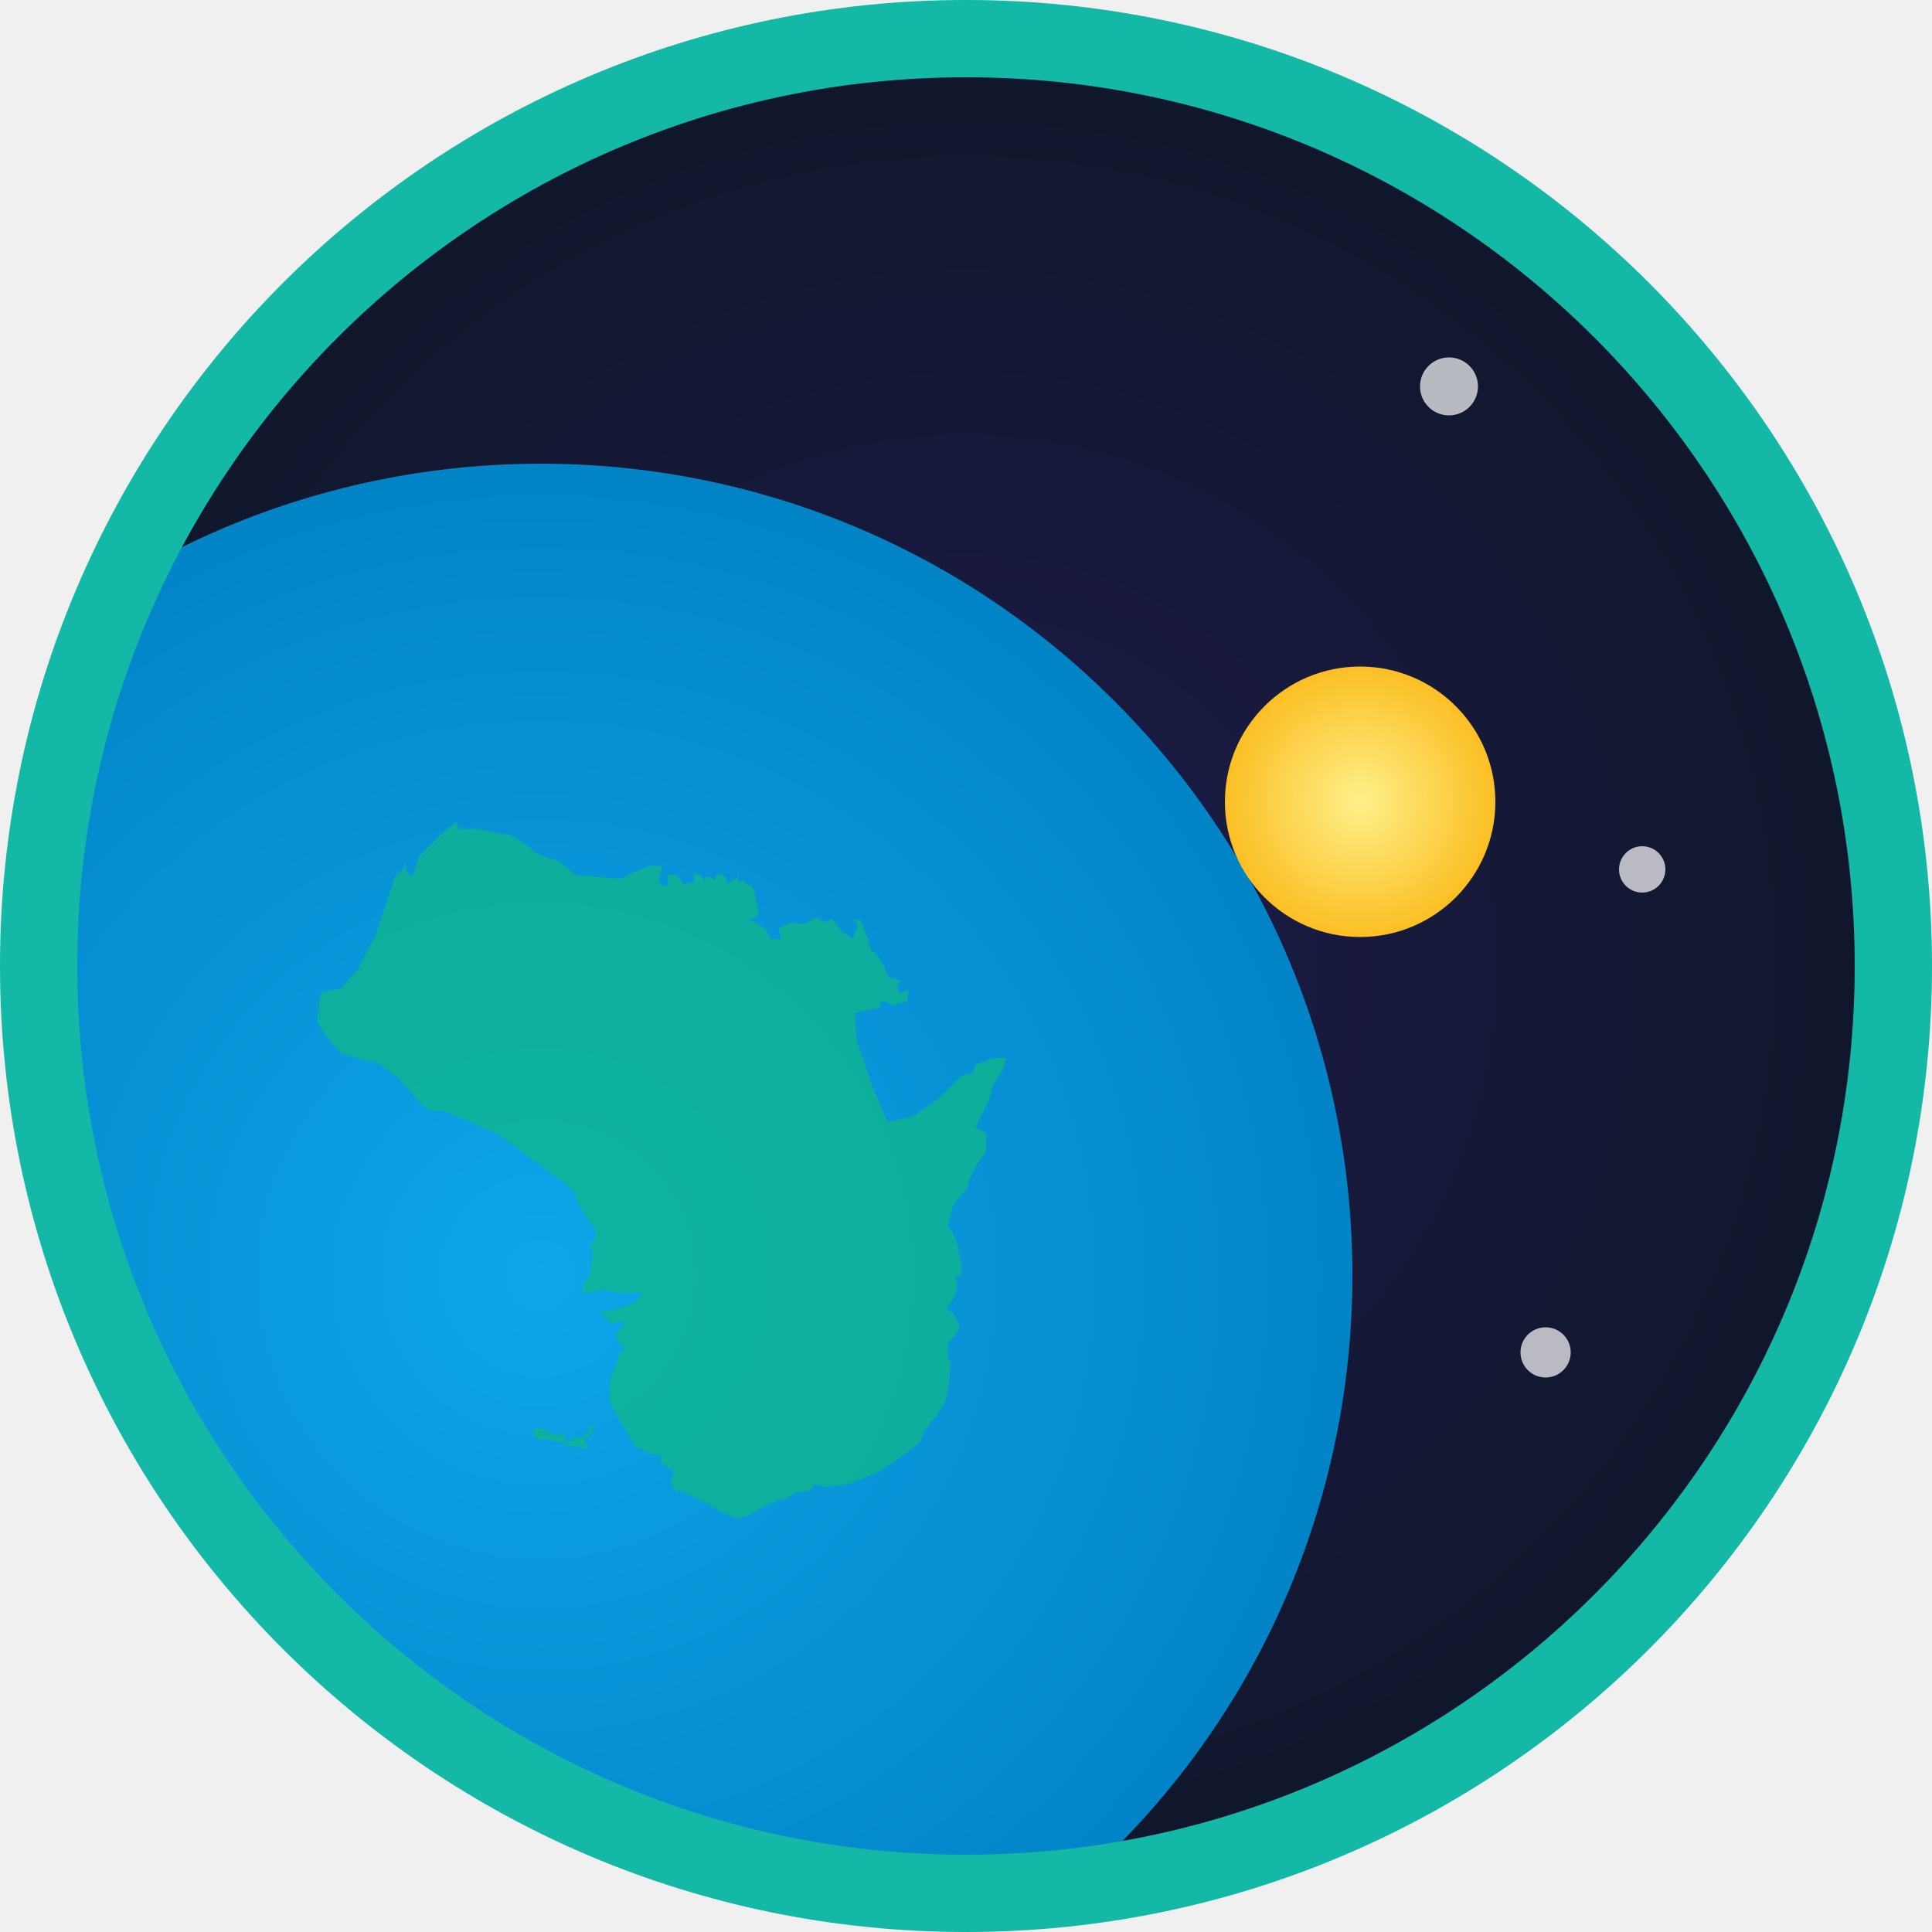
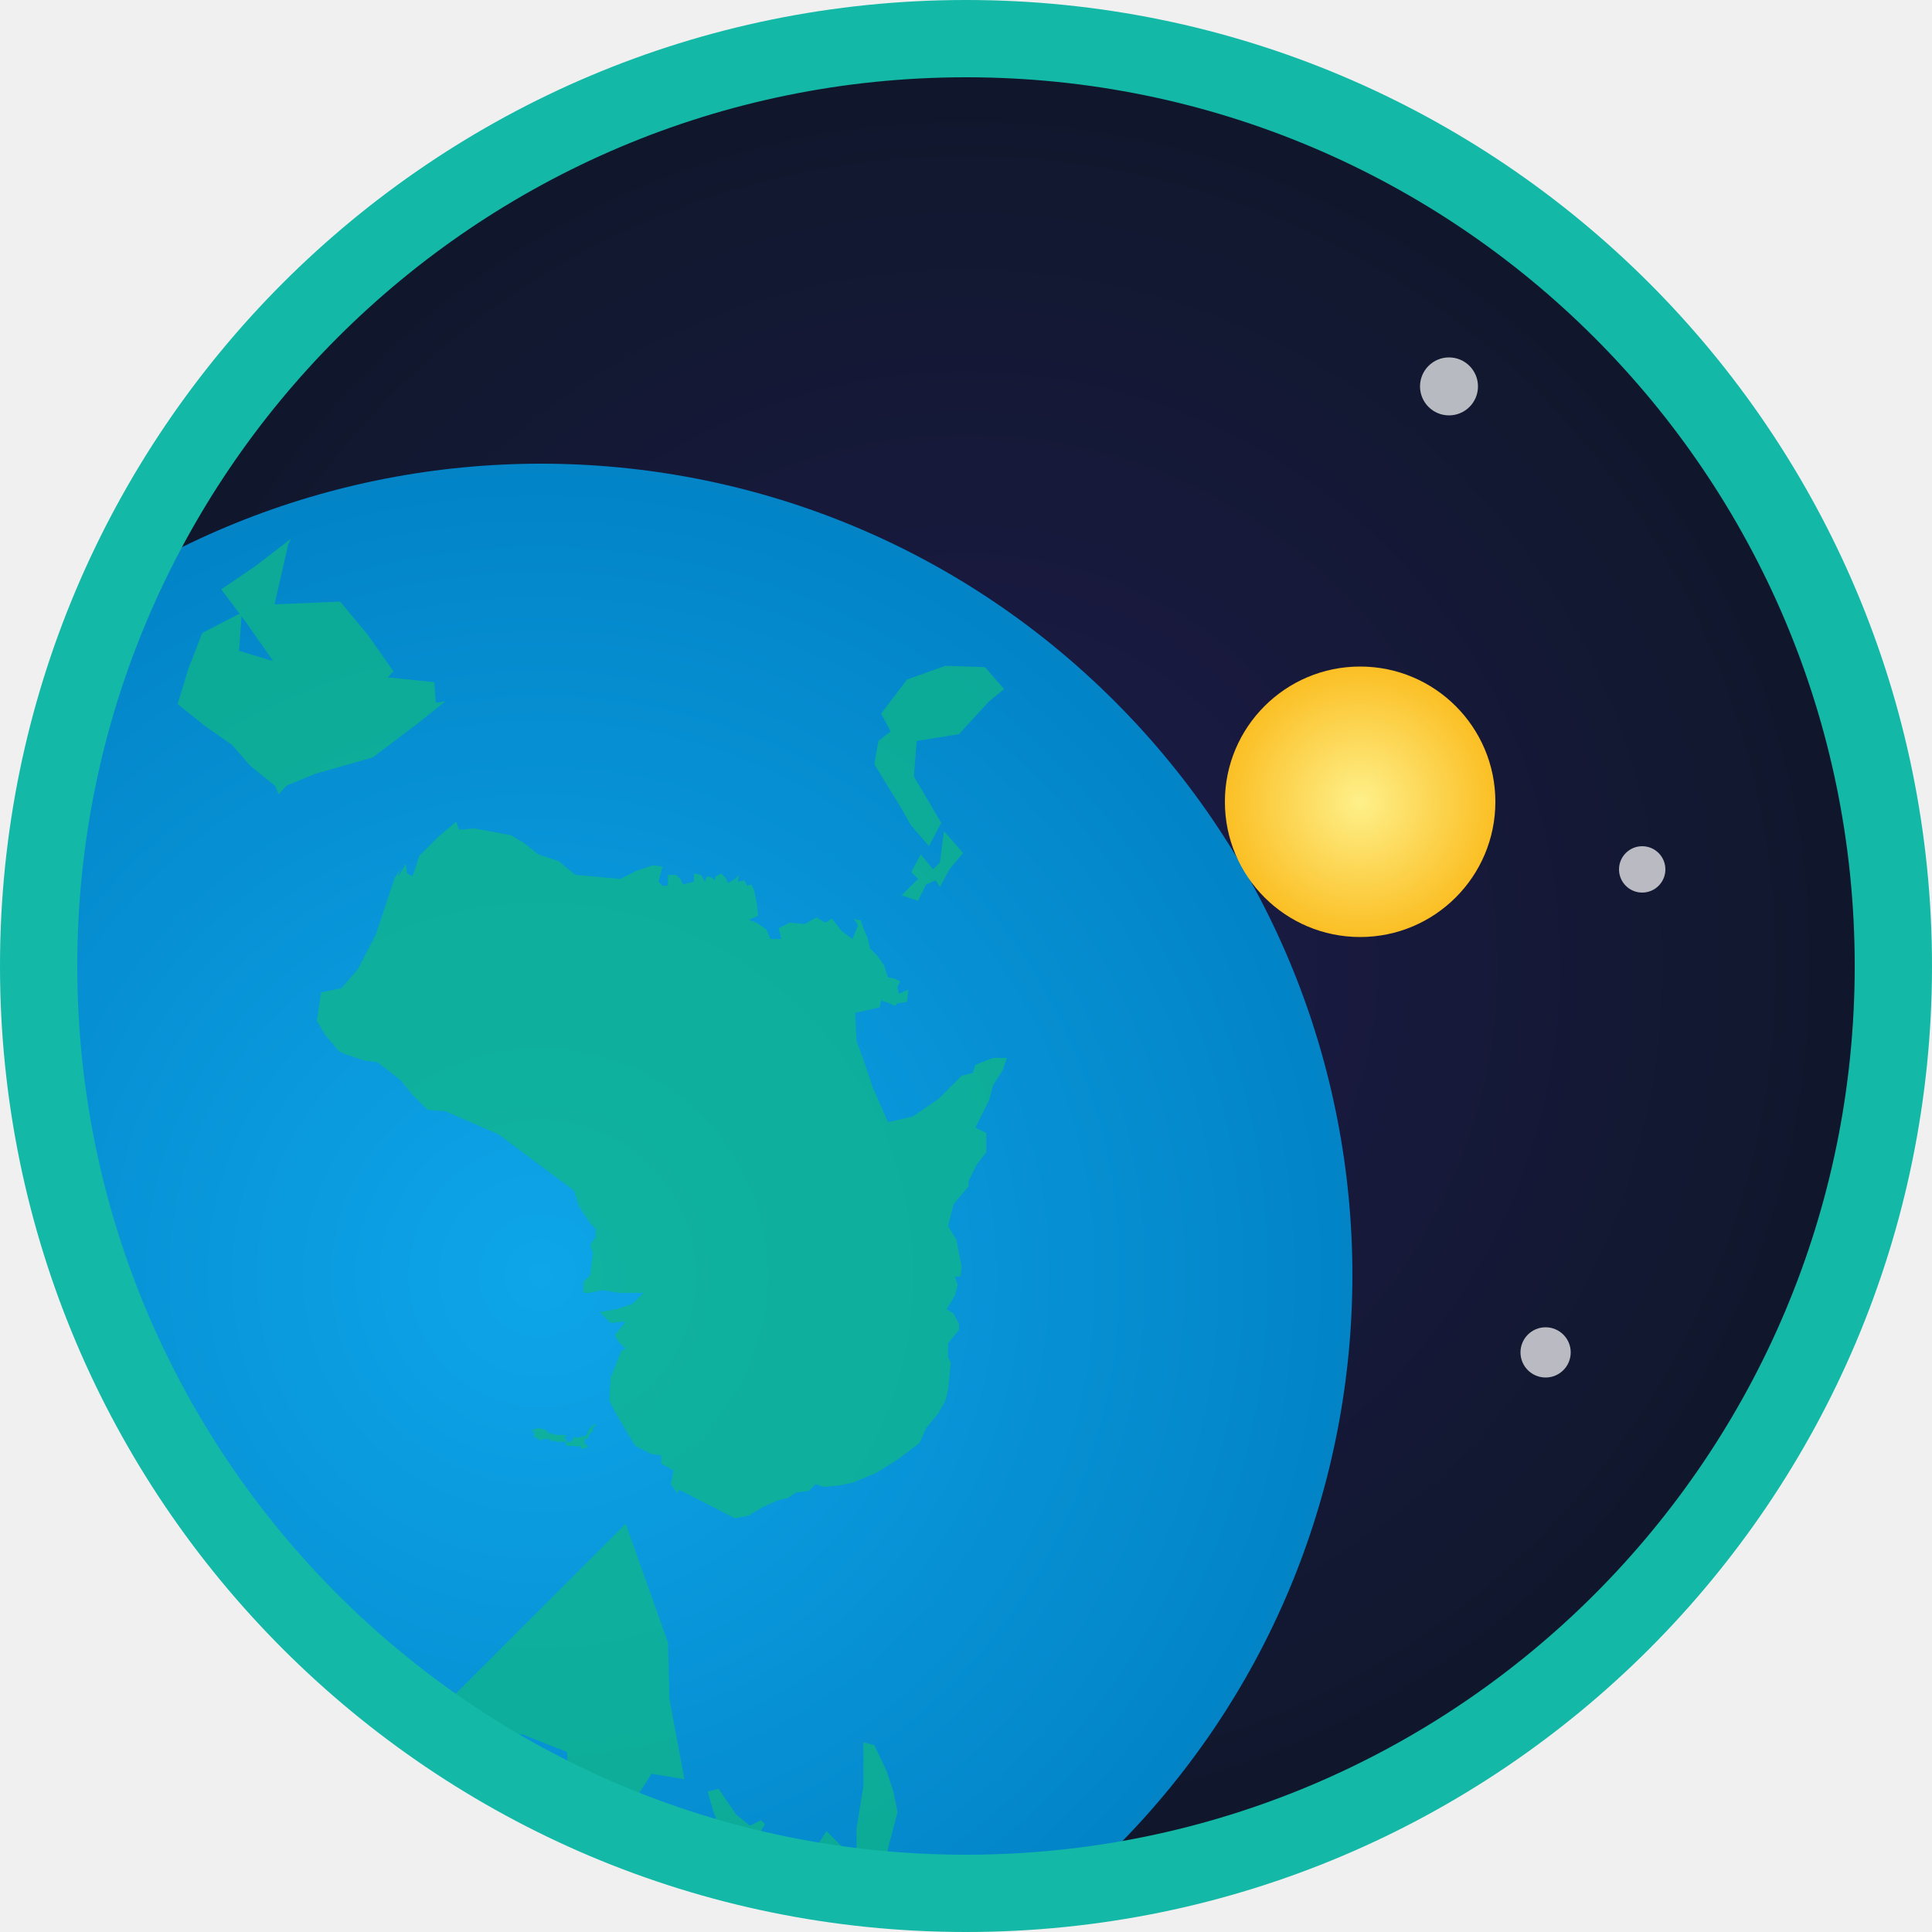
<svg xmlns="http://www.w3.org/2000/svg" width="32" height="32" viewBox="0 0 100 100" fill="none">
  <defs>
    <clipPath id="clip">
      <circle cx="50" cy="50" r="48" />
    </clipPath>
    <radialGradient id="space" cx="50%" cy="50%">
      <stop offset="0%" stop-color="#1e1b4b" />
      <stop offset="100%" stop-color="#0f172a" />
    </radialGradient>
    <radialGradient id="earth">
      <stop offset="0%" stop-color="#0ea5e9" />
      <stop offset="100%" stop-color="#0284c7" />
    </radialGradient>
    <radialGradient id="sun">
      <stop offset="0%" stop-color="#fef08a" />
      <stop offset="100%" stop-color="#fbbf24" />
    </radialGradient>
  </defs>
  <g clip-path="url(#clip)">
    <circle cx="50" cy="50" r="48" fill="url(#space)" />
    <g fill="#ffffff" opacity="0.7">
      <circle cx="75" cy="20" r="1.5" />
      <circle cx="85" cy="45" r="1.2" />
      <circle cx="80" cy="70" r="1.3" />
    </g>
    <g transform="rotate(45 28 66)">
      <circle cx="28" cy="66" r="42" fill="url(#earth)" />
      <g fill="#10b981" opacity="0.7">
-         <path d="M 24.7 56.0 L 24.8 56.1 L 24.9 56.0 L 24.9 56.1 L 24.9 56.2 L 25.0 56.3 L 24.9 56.5 L 24.7 56.5 L 24.7 56.7 L 24.7 56.8 L 24.9 56.9 L 25.0 56.8 L 25.3 56.9 L 25.2 57.0 L 25.3 57.1 L 25.3 57.2 L 25.1 57.1 L 25.0 57.0 L 24.9 57.1 L 24.8 56.9 L 24.6 57.0 L 24.5 57.0 L 24.5 56.9 L 24.6 56.8 L 24.5 56.8 L 24.5 56.9 L 24.3 56.8 L 24.3 56.7 L 24.3 56.5 L 24.4 56.5 L 24.5 56.2 L 24.6 56.1 Z" />
-         <path d="M 25.8 58.0 L 25.8 58.1 L 25.9 58.2 L 25.8 58.4 L 25.7 58.2 L 25.6 58.3 L 25.6 58.5 L 25.6 58.6 L 25.3 58.5 L 25.2 58.3 L 25.3 58.2 L 25.1 58.2 L 25.0 58.2 L 24.9 58.2 L 24.7 58.4 L 24.7 58.3 L 24.8 58.1 L 25.0 58.1 L 25.1 58.0 L 25.2 58.1 L 25.4 58.0 L 25.4 57.9 L 25.6 57.9 L 25.6 57.7 L 25.8 57.8 L 25.8 57.9 Z" />
-         <path d="M 25.6 57.2 L 25.7 57.4 L 25.5 57.4 L 25.5 57.5 L 25.6 57.6 L 25.4 57.6 L 25.4 57.5 L 25.4 57.5 L 25.3 57.4 L 25.5 57.4 L 25.5 57.3 L 25.3 57.1 L 25.6 57.1 Z" />
-         <path d="M 25.5 59.5 L 25.3 59.8 L 25.1 59.9 L 24.9 59.8 L 24.5 59.9 L 24.2 59.9 L 24.2 60.1 L 24.4 60.3 L 24.6 60.2 L 25.0 60.1 L 25.0 60.2 L 24.9 60.1 L 24.8 60.3 L 24.6 60.4 L 24.8 60.7 L 24.8 60.8 L 25.0 61.0 L 25.0 61.2 L 24.9 61.3 L 24.8 61.2 L 24.9 61.0 L 24.6 61.1 L 24.6 61.0 L 24.6 60.9 L 24.4 60.8 L 24.4 60.6 L 24.3 60.7 L 24.3 61.0 L 24.3 61.3 L 24.2 61.4 L 24.1 61.3 L 24.1 61.1 L 24.1 60.8 L 24.0 60.8 L 23.9 60.7 L 24.0 60.5 L 24.0 60.3 L 24.2 60.0 L 24.2 59.9 L 24.4 59.7 L 24.6 59.7 L 24.9 59.7 L 25.2 59.7 Z" />
-         <path d="M 23.7 59.6 L 23.9 59.8 L 23.7 59.9 L 23.6 60.1 L 23.6 60.3 L 23.4 60.5 L 23.3 60.7 L 23.3 61.1 L 23.2 61.0 L 23.0 61.1 L 22.9 61.0 L 22.7 61.0 L 22.6 61.0 L 22.3 61.1 L 22.2 61.0 L 22.0 61.0 L 21.8 61.0 L 21.8 60.7 L 21.7 60.7 L 21.6 60.5 L 21.5 60.3 L 21.6 60.1 L 21.7 59.9 L 21.7 60.1 L 21.9 60.2 L 22.1 60.1 L 22.2 60.1 L 22.3 59.9 L 22.5 59.9 L 22.7 59.9 L 22.9 59.8 L 23.0 59.5 L 23.1 59.4 L 23.2 59.1 L 23.5 59.1 L 23.7 59.1 L 23.5 59.3 L 23.7 59.5 Z" />
-         <path d="M 27.8 60.1 L 27.9 60.4 L 28.1 60.6 L 28.3 60.3 L 28.6 60.2 L 28.9 60.2 L 29.1 60.3 L 29.3 60.4 L 29.5 60.4 L 29.5 61.2 L 29.5 62.0 L 29.3 61.8 L 29.0 61.7 L 29.0 61.8 L 28.7 61.8 L 28.8 61.6 L 28.9 61.5 L 28.9 61.3 L 28.7 61.1 L 28.3 60.9 L 28.0 60.8 L 27.7 60.6 L 27.6 60.7 L 27.5 60.8 L 27.4 60.7 L 27.4 60.6 L 27.2 60.5 L 27.5 60.4 L 27.7 60.4 L 27.7 60.3 L 27.3 60.3 L 27.2 60.2 L 27.0 60.1 L 26.9 60.0 L 27.2 60.0 L 27.3 59.9 L 27.7 60.0 Z" />
-         <path d="M 31.1 61.7 L 31.3 61.9 L 31.4 62.1 L 31.6 62.2 L 31.6 62.3 L 31.8 62.3 L 31.7 62.4 L 31.9 62.5 L 31.9 62.6 L 31.7 62.6 L 31.7 62.5 L 31.5 62.4 L 31.2 62.4 L 31.0 62.2 L 30.9 62.1 L 30.8 61.8 L 30.5 61.7 L 30.3 61.8 L 30.1 61.8 L 30.1 62.0 L 29.9 62.1 L 29.8 62.0 L 29.5 62.0 L 29.5 61.2 L 29.5 60.4 L 30.0 60.6 L 30.4 60.8 L 30.6 60.9 L 30.8 61.1 L 30.8 61.2 L 31.2 61.4 L 31.3 61.5 L 31.0 61.5 Z" />
-         <path d="M 32.3 61.4 L 32.1 61.4 L 32.1 61.4 L 32.0 61.5 L 31.8 61.5 L 31.7 61.5 L 31.5 61.4 L 31.4 61.3 L 31.4 61.2 L 31.6 61.3 L 31.7 61.3 L 31.8 61.2 L 31.8 61.2 L 31.8 61.3 L 32.0 61.3 L 32.1 61.2 L 32.2 61.2 L 32.2 61.0 L 32.3 61.0 L 32.4 61.1 L 32.4 61.2 Z" />
-         <path d="M 32.6 61.2 L 32.5 61.2 L 32.4 61.1 L 32.4 61.0 L 32.3 60.9 L 32.1 60.8 L 32.0 60.7 L 32.0 60.6 L 32.2 60.7 L 32.2 60.8 L 32.3 60.8 L 32.4 60.9 L 32.5 61.0 Z" />
+         <path d="M 22.0 27.5 L 23.5 27.6 L 23.4 28.6 L 23.5 30.9 L 22.2 32.7 L 23.4 34.1 L 26.1 34.8 L 26.5 36.1 L 25.1 36.0 L 24.0 35.7 L 21.5 35.1 L 20.8 34.1 L 20.9 33.3 L 19.9 33.0 L 19.6 30.8 L 20.5 28.9 Z" />
+         <path d="M 28.1 36.2 L 28.4 37.2 L 28.0 37.1 L 27.8 37.6 L 28.1 38.5 L 27.3 38.9 L 27.3 37.7 L 26.8 37.7 L 26.5 36.7 L 27.5 36.8 L 27.5 36.3 L 26.5 35.0 L 28.0 35.1 Z" />
+         <path d="M -8.0 48.5 L -6.3 51.2 L -4.0 48.7 L -1.8 48.9 L 0.5 49.3 L 0.8 58.0 L -1.6 57.0 L -3.5 57.6 L -2.2 55.9 L -3.3 53.5 L -6.7 52.9 L -8.8 52.6 L -8.4 50.5 L -8.1 48.2 Z" />
+         <path d="M 3.5 48.5 L 3.3 50.3 L 2.9 53.2 L 1.4 55.9 L 0.6 57.8 L -1.3 58.0 L -2.7 57.9 L -4.4 58.2 L -6.2 58.4 L -7.1 56.7 L -7.9 54.9 L -7.2 52.7 L -5.9 54.2 L -4.4 53.4 L -3.0 52.3 L -0.9 52.1 L 0.3 49.9 L 2.4 48.2 L 3.2 48.9 Z" />
+         <path d="M 50.8 82.5 L 53.4 85.9 L 54.3 86.7 L 55.2 87.6 L 56.8 88.9 L 55.2 88.4 L 51.9 87.4 L 49.6 85.2 L 46.4 82.5 L 44.1 83.5 L 42.8 85.5 L 40.2 84.9 L 40.2 72.0 L 46.1 74.8 L 48.2 76.8 L 51.7 79.2 L 50.3 80.2 Z" />
+         <path d="M 59.8 79.0 L 58.5 79.1 L 58.2 79.6 L 57.3 80.0 L 56.4 80.2 L 55.5 80.0 L 53.9 79.3 L 53.0 78.8 L 53.3 78.3 L 54.9 78.6 L 55.8 78.5 L 56.0 77.9 L 56.3 77.9 L 56.5 78.8 L 57.3 78.7 L 58.1 77.7 L 59.0 76.8 L 58.8 75.9 L 60.4 75.9 L 60.8 76.4 L 60.8 77.7 Z" />
+         <path d="M 62.0 77.7 L 61.5 78.2 L 61.3 76.9 L 60.9 75.8 L 59.8 74.7 L 58.5 72.9 L 56.9 71.3 L 57.4 71.0 L 58.8 71.5 L 59.8 72.0 L 60.7 72.6 L 61.7 74.3 L 62.4 75.4 Z" />
        <path d="M 26.1 61.7 L 21.3 62.4 L 18.5 63.5 L 17.8 64.1 L 16.7 64.1 L 15.7 64.0 L 14.2 64.2 L 13.7 64.6 L 12.7 65.1 L 12.4 65.2 L 11.3 65.1 L 10.5 64.9 L 9.6 63.7 L 10.2 62.8 L 10.1 61.5 L 9.5 59.6 L 8.1 56.8 L 8.0 56.3 L 8.2 56.7 L 8.0 55.9 L 8.4 56.2 L 8.7 56.1 L 8.2 55.1 L 8.2 53.7 L 8.3 52.5 L 8.7 52.7 L 9.2 52.1 L 10.8 51.0 L 11.6 50.8 L 12.5 50.7 L 13.5 50.2 L 14.6 50.1 L 16.4 48.6 L 16.7 47.7 L 17.1 46.9 L 17.5 46.6 L 17.9 47.3 L 18.2 47.3 L 18.4 47.1 L 18.0 46.7 L 18.2 46.5 L 18.3 46.4 L 18.6 46.4 L 18.9 46.5 L 19.2 46.0 L 18.9 45.7 L 19.2 45.5 L 19.6 45.6 L 19.5 45.4 L 19.5 45.3 L 19.7 45.2 L 19.9 45.2 L 19.8 45.0 L 19.9 44.7 L 20.1 44.7 L 20.2 44.7 L 20.5 44.8 L 20.6 44.4 L 20.6 44.1 L 20.8 44.4 L 21.0 44.1 L 21.3 44.2 L 21.4 44.0 L 21.7 44.1 L 22.3 44.5 L 22.8 44.9 L 22.6 45.4 L 23.0 45.2 L 23.6 45.1 L 24.1 45.3 L 24.5 44.9 L 24.0 44.6 L 24.2 44.0 L 24.8 43.5 L 25.0 42.8 L 25.1 42.8 L 25.5 42.7 L 25.6 42.3 L 26.4 42.4 L 27.1 42.3 L 26.8 41.6 L 26.4 41.5 L 26.6 41.4 L 26.7 41.3 L 27.1 41.5 L 27.6 41.7 L 28.1 42.0 L 28.6 42.0 L 29.2 42.1 L 29.8 42.4 L 30.1 42.2 L 30.4 42.1 L 30.5 42.4 L 30.8 42.6 L 31.0 42.1 L 31.4 42.6 L 31.1 43.0 L 31.1 43.2 L 30.8 43.3 L 30.4 43.5 L 30.6 43.8 L 29.9 44.9 L 31.0 45.9 L 31.9 46.3 L 33.3 47.0 L 35.1 47.7 L 35.8 46.6 L 36.1 45.0 L 36.1 43.3 L 36.4 42.8 L 36.2 42.4 L 36.6 41.5 L 37.1 41.0 L 37.4 41.6 L 37.6 42.5 L 38.0 43.2 L 38.5 44.7 L 39.1 44.5 L 39.8 45.2 L 39.9 46.0 L 40.2 46.9 L 40.4 47.1 L 40.5 48.3 L 41.1 49.3 L 41.9 49.5 L 42.8 50.1 L 43.1 50.3 L 43.4 50.7 L 43.2 50.9 L 43.6 51.1 L 43.9 51.6 L 44.1 52.4 L 44.5 52.3 L 45.1 52.5 L 45.3 52.7 L 45.4 53.6 L 45.9 54.1 L 46.2 54.2 L 47.1 55.3 L 47.4 55.8 L 47.6 56.5 L 47.7 57.5 L 48.0 58.3 L 47.8 59.7 L 47.5 61.0 L 47.0 62.2 L 46.6 62.8 L 46.1 63.4 L 45.7 63.6 L 45.7 64.1 L 45.3 64.6 L 45.2 65.1 L 44.9 65.6 L 44.6 66.4 L 44.4 67.2 L 44.0 67.8 L 40.9 68.8 L 41.0 69.0 L 40.4 68.9 L 40.0 68.3 L 39.3 68.5 L 39.0 68.2 L 38.6 68.5 L 37.7 68.8 L 36.1 68.4 L 35.1 68.1 L 34.3 67.2 L 33.7 65.8 L 33.8 65.6 L 33.3 65.6 L 32.9 65.5 L 32.8 64.6 L 32.3 65.2 L 31.5 65.2 L 32.0 64.5 L 32.4 63.7 L 32.4 62.9 L 32.3 63.0 L 31.5 63.8 L 30.8 64.3 L 30.4 64.9 L 30.2 65.1 L 29.8 64.7 L 29.8 64.2 L 29.1 63.3 L 28.7 63.1 L 28.6 62.6 L 28.3 62.3 L 27.9 62.3 L 26.9 62.1 Z" />
        <path d="M 35.6 70.0 L 35.6 70.3 L 35.6 70.1 L 35.7 70.2 L 35.6 70.4 L 35.7 70.5 L 35.8 70.6 L 35.9 70.5 L 36.0 70.6 L 35.9 70.8 L 35.8 70.9 L 35.7 70.8 L 35.6 70.9 L 35.6 71.0 L 35.5 71.0 L 35.4 71.1 L 35.2 71.3 L 35.1 71.3 L 35.1 71.3 L 35.0 71.2 L 35.2 71.0 L 35.2 70.9 L 35.1 70.7 L 35.2 70.7 L 35.3 70.6 L 35.4 70.4 L 35.5 70.3 L 35.5 70.1 L 35.5 70.1 L 35.4 69.9 L 35.4 69.7 L 35.4 69.5 L 35.5 69.5 L 35.5 69.7 L 35.6 69.8 Z" />
        <path d="M 34.8 71.0 L 34.8 71.1 L 35.0 71.1 L 35.0 71.2 L 34.9 71.3 L 34.8 71.4 L 34.7 71.5 L 34.5 71.6 L 34.5 71.7 L 34.4 71.7 L 34.3 71.7 L 34.1 71.9 L 34.0 72.1 L 33.8 72.1 L 33.7 72.2 L 33.6 72.1 L 33.5 72.0 L 33.3 72.0 L 33.4 71.9 L 33.5 71.7 L 33.8 71.5 L 33.9 71.5 L 34.1 71.5 L 34.2 71.4 L 34.4 71.3 L 34.5 71.2 L 34.6 71.1 L 34.7 71.0 L 34.9 70.9 Z" />
      </g>
    </g>
    <g transform="translate(28, 66) rotate(90)">
      <g transform="translate(-24.5, -42.4)">
        <circle cx="0" cy="0" r="7" fill="url(#sun)" />
      </g>
    </g>
  </g>
  <circle cx="50" cy="50" r="48" fill="none" stroke="#14b8a6" stroke-width="4" />
</svg>
